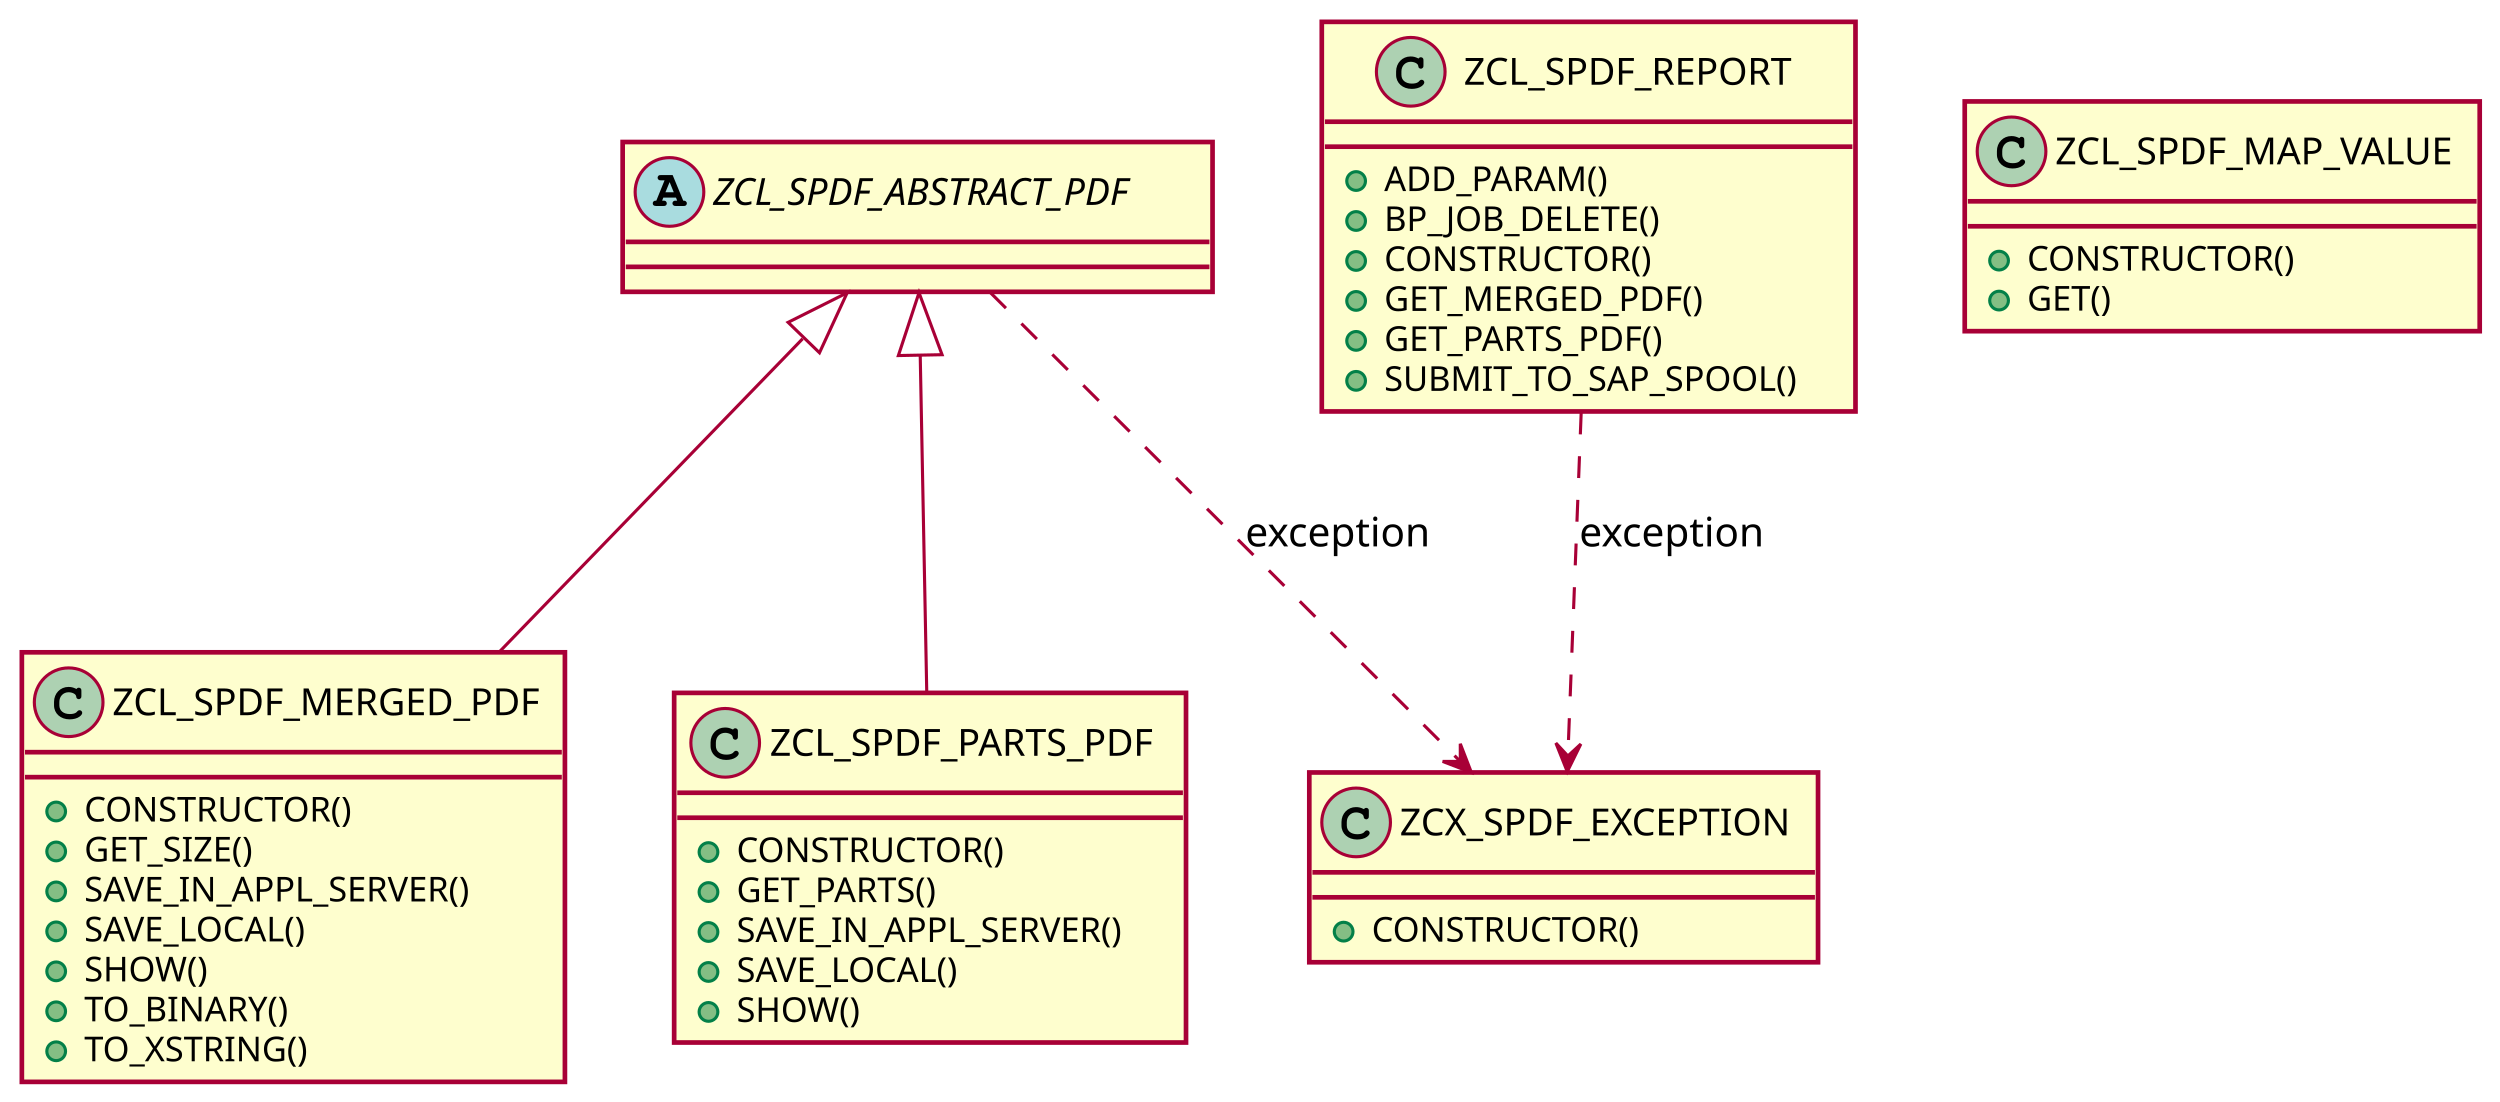
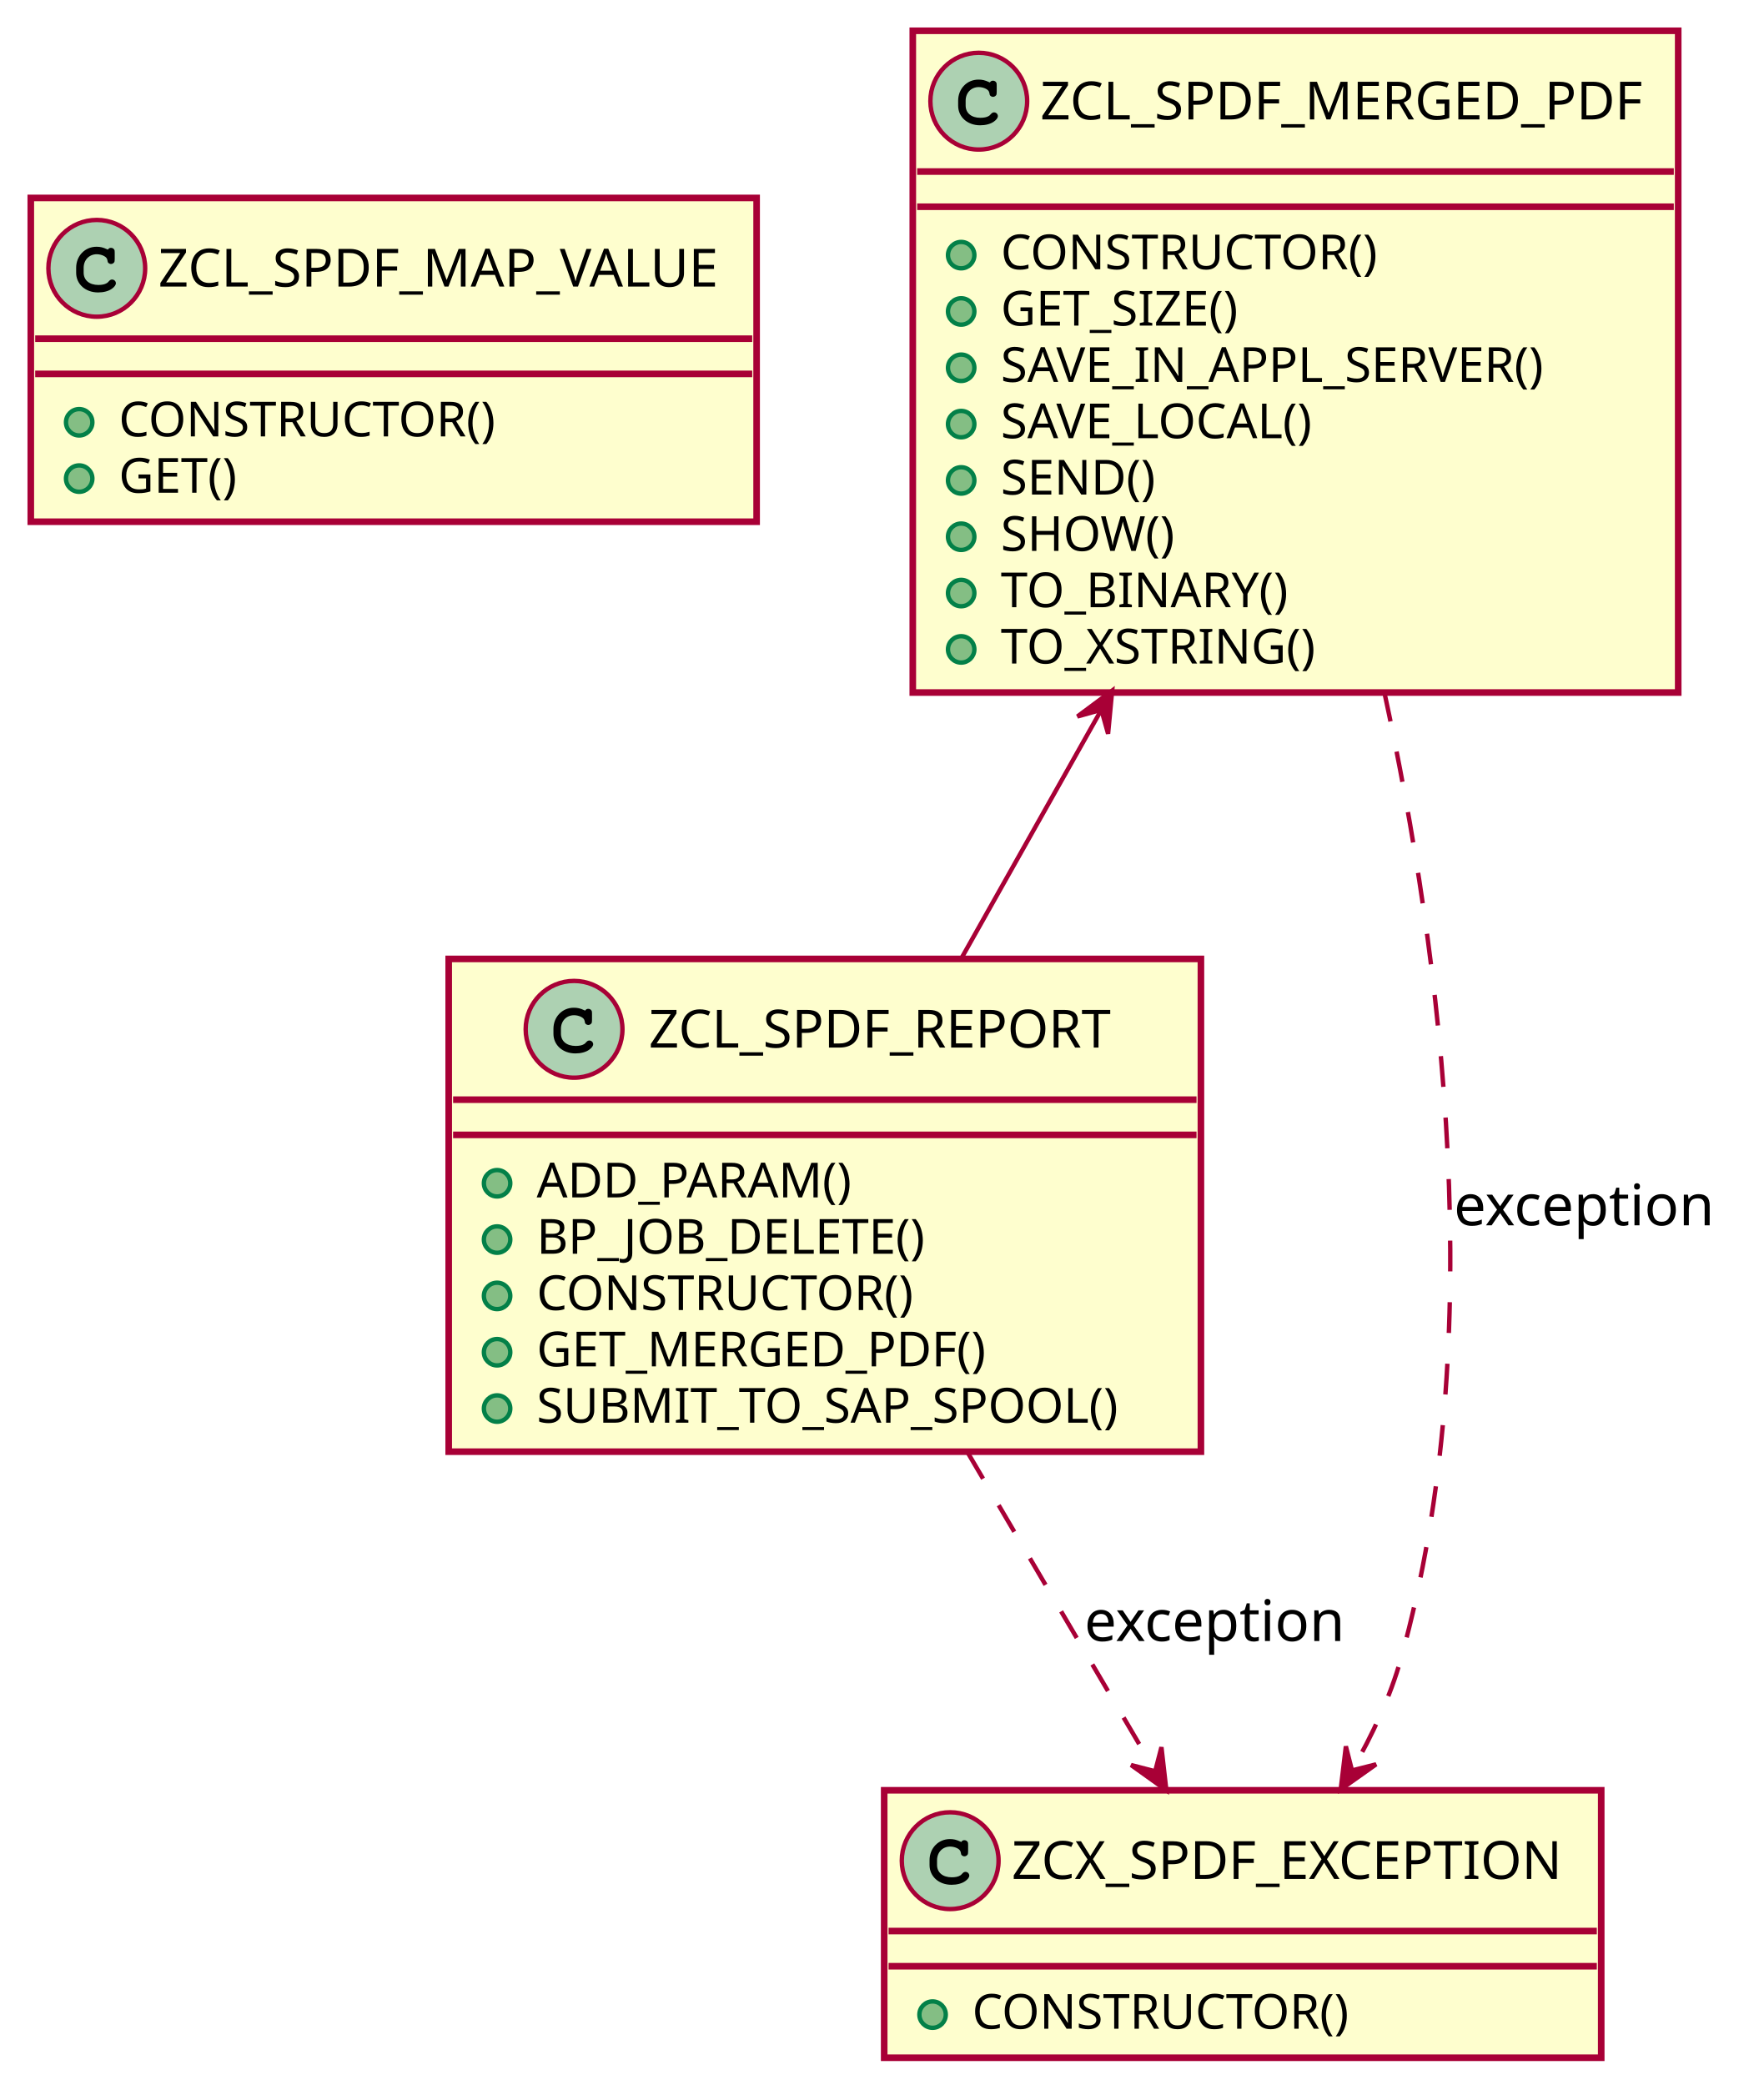
- <svg xmlns="http://www.w3.org/2000/svg" contentScriptType="application/ecmascript" contentStyleType="text/css" height="353px" preserveAspectRatio="none" style="width:801px;height:353px;background:#FFFFFF;" version="1.1" viewBox="0 0 801 353" width="801px" zoomAndPan="magnify">
+ <svg xmlns="http://www.w3.org/2000/svg" contentScriptType="application/ecmascript" contentStyleType="text/css" height="474px" preserveAspectRatio="none" style="width:401px;height:474px;background:#FFFFFF;" version="1.1" viewBox="0 0 401 474" width="401px" zoomAndPan="magnify">
  <defs />
  <g>
-     <rect codeLine="3" fill="#FEFECE" height="48" id="ZCL_SPDF_ABSTRACT_PDF" style="stroke:#A80036;stroke-width:1.5;" width="189" x="199.5" y="45.5" />
-     <ellipse cx="214.5" cy="61.5" fill="#A9DCDF" rx="11" ry="11" style="stroke:#A80036;stroke-width:1.0;" />
-     <path d="M216.578,63.312 L216.969,64.297 L216.578,64.297 C216.125,64.297 216.016,64.312 215.859,64.422 C215.609,64.578 215.453,64.859 215.453,65.156 C215.453,65.422 215.594,65.672 215.812,65.828 C215.953,65.953 216.156,66 216.578,66 L218.938,66 C219.297,66 219.516,65.969 219.656,65.875 C219.906,65.734 220.062,65.438 220.062,65.156 C220.062,64.875 219.922,64.625 219.703,64.469 C219.531,64.328 219.375,64.297 218.906,64.297 L215.516,56.094 L211.844,56.094 C211.391,56.094 211.266,56.109 211.109,56.203 C210.859,56.375 210.703,56.656 210.703,56.938 C210.703,57.219 210.844,57.469 211.062,57.641 C211.234,57.75 211.406,57.781 211.844,57.781 L212.922,57.781 L210.281,64.297 C209.859,64.297 209.703,64.312 209.547,64.422 C209.297,64.578 209.141,64.859 209.141,65.156 C209.141,65.719 209.516,66 210.266,66 L212.531,66 C212.891,66 213.109,65.969 213.234,65.875 C213.5,65.734 213.641,65.438 213.641,65.156 C213.641,64.875 213.516,64.625 213.297,64.453 C213.125,64.328 212.984,64.297 212.531,64.297 L212.141,64.297 L212.531,63.312 L216.578,63.312 Z M215.875,61.609 L213.203,61.609 L214.547,58.344 L215.875,61.609 Z " fill="#000000" />
-     <text fill="#000000" font-family="sans-serif" font-size="12" font-style="italic" lengthAdjust="spacing" textLength="157" x="228.5" y="65.654">ZCL_SPDF_ABSTRACT_PDF</text>
-     <line style="stroke:#A80036;stroke-width:1.5;" x1="200.5" x2="387.5" y1="77.5" y2="77.5" />
-     <line style="stroke:#A80036;stroke-width:1.5;" x1="200.5" x2="387.5" y1="85.5" y2="85.5" />
-     <rect codeLine="42" fill="#FEFECE" height="60.805" id="ZCX_SPDF_EXCEPTION" style="stroke:#A80036;stroke-width:1.5;" width="163" x="419.5" y="247.5" />
-     <ellipse cx="434.5" cy="263.5" fill="#ADD1B2" rx="11" ry="11" style="stroke:#A80036;stroke-width:1.0;" />
-     <path d="M436.844,259.172 C435.906,258.734 435.312,258.594 434.438,258.594 C431.812,258.594 429.812,260.672 429.812,263.391 L429.812,264.516 C429.812,267.094 431.922,268.984 434.812,268.984 C436.031,268.984 437.188,268.688 437.938,268.141 C438.516,267.734 438.844,267.281 438.844,266.891 C438.844,266.438 438.453,266.047 437.984,266.047 C437.766,266.047 437.562,266.125 437.375,266.312 C436.922,266.797 436.922,266.797 436.734,266.891 C436.312,267.156 435.625,267.281 434.859,267.281 C432.812,267.281 431.516,266.188 431.516,264.484 L431.516,263.391 C431.516,261.609 432.766,260.297 434.5,260.297 C435.078,260.297 435.688,260.453 436.156,260.703 C436.641,260.984 436.812,261.203 436.906,261.609 C436.969,262.016 437,262.141 437.141,262.266 C437.281,262.406 437.516,262.516 437.734,262.516 C438,262.516 438.266,262.375 438.438,262.156 C438.547,262 438.578,261.812 438.578,261.391 L438.578,259.969 C438.578,259.531 438.562,259.406 438.469,259.25 C438.312,258.984 438.031,258.844 437.734,258.844 C437.438,258.844 437.234,258.938 437.016,259.25 L436.844,259.172 Z " fill="#000000" />
-     <text fill="#000000" font-family="sans-serif" font-size="12" lengthAdjust="spacing" textLength="131" x="448.5" y="267.654">ZCX_SPDF_EXCEPTION</text>
-     <line style="stroke:#A80036;stroke-width:1.5;" x1="420.5" x2="581.5" y1="279.5" y2="279.5" />
-     <line style="stroke:#A80036;stroke-width:1.5;" x1="420.5" x2="581.5" y1="287.5" y2="287.5" />
-     <ellipse cx="430.5" cy="298.5" fill="#84BE84" rx="3" ry="3" style="stroke:#038048;stroke-width:1.0;" />
-     <text fill="#000000" font-family="sans-serif" font-size="11" lengthAdjust="spacing" textLength="94" x="439.5" y="301.71">CONSTRUCTOR()</text>
-     <rect codeLine="7" fill="#FEFECE" height="73.609" id="ZCL_SPDF_MAP_VALUE" style="stroke:#A80036;stroke-width:1.5;" width="165" x="629.5" y="32.5" />
-     <ellipse cx="644.5" cy="48.5" fill="#ADD1B2" rx="11" ry="11" style="stroke:#A80036;stroke-width:1.0;" />
-     <path d="M646.844,44.172 C645.906,43.734 645.312,43.594 644.438,43.594 C641.812,43.594 639.812,45.672 639.812,48.391 L639.812,49.516 C639.812,52.094 641.922,53.984 644.812,53.984 C646.031,53.984 647.188,53.688 647.938,53.141 C648.516,52.734 648.844,52.281 648.844,51.891 C648.844,51.438 648.453,51.047 647.984,51.047 C647.766,51.047 647.562,51.125 647.375,51.312 C646.922,51.797 646.922,51.797 646.734,51.891 C646.312,52.156 645.625,52.281 644.859,52.281 C642.812,52.281 641.516,51.188 641.516,49.484 L641.516,48.391 C641.516,46.609 642.766,45.297 644.5,45.297 C645.078,45.297 645.688,45.453 646.156,45.703 C646.641,45.984 646.812,46.203 646.906,46.609 C646.969,47.016 647,47.141 647.141,47.266 C647.281,47.406 647.516,47.516 647.734,47.516 C648,47.516 648.266,47.375 648.438,47.156 C648.547,47 648.578,46.812 648.578,46.391 L648.578,44.969 C648.578,44.531 648.562,44.406 648.469,44.25 C648.312,43.984 648.031,43.844 647.734,43.844 C647.438,43.844 647.234,43.938 647.016,44.25 L646.844,44.172 Z " fill="#000000" />
-     <text fill="#000000" font-family="sans-serif" font-size="12" lengthAdjust="spacing" textLength="133" x="658.5" y="52.654">ZCL_SPDF_MAP_VALUE</text>
-     <line style="stroke:#A80036;stroke-width:1.5;" x1="630.5" x2="793.5" y1="64.5" y2="64.5" />
-     <line style="stroke:#A80036;stroke-width:1.5;" x1="630.5" x2="793.5" y1="72.5" y2="72.5" />
-     <ellipse cx="640.5" cy="83.5" fill="#84BE84" rx="3" ry="3" style="stroke:#038048;stroke-width:1.0;" />
-     <text fill="#000000" font-family="sans-serif" font-size="11" lengthAdjust="spacing" textLength="94" x="649.5" y="86.71">CONSTRUCTOR()</text>
-     <ellipse cx="640.5" cy="96.305" fill="#84BE84" rx="3" ry="3" style="stroke:#038048;stroke-width:1.0;" />
-     <text fill="#000000" font-family="sans-serif" font-size="11" lengthAdjust="spacing" textLength="31" x="649.5" y="99.515">GET()</text>
-     <rect codeLine="12" fill="#FEFECE" height="137.633" id="ZCL_SPDF_MERGED_PDF" style="stroke:#A80036;stroke-width:1.5;" width="174" x="7" y="209" />
-     <ellipse cx="22" cy="225" fill="#ADD1B2" rx="11" ry="11" style="stroke:#A80036;stroke-width:1.0;" />
-     <path d="M24.344,220.672 C23.406,220.234 22.812,220.094 21.938,220.094 C19.312,220.094 17.312,222.172 17.312,224.891 L17.312,226.016 C17.312,228.594 19.422,230.484 22.312,230.484 C23.531,230.484 24.688,230.188 25.438,229.641 C26.016,229.234 26.344,228.781 26.344,228.391 C26.344,227.938 25.953,227.547 25.484,227.547 C25.266,227.547 25.062,227.625 24.875,227.812 C24.422,228.297 24.422,228.297 24.234,228.391 C23.812,228.656 23.125,228.781 22.359,228.781 C20.312,228.781 19.016,227.688 19.016,225.984 L19.016,224.891 C19.016,223.109 20.266,221.797 22,221.797 C22.578,221.797 23.188,221.953 23.656,222.203 C24.141,222.484 24.312,222.703 24.406,223.109 C24.469,223.516 24.5,223.641 24.641,223.766 C24.781,223.906 25.016,224.016 25.234,224.016 C25.5,224.016 25.766,223.875 25.938,223.656 C26.047,223.5 26.078,223.312 26.078,222.891 L26.078,221.469 C26.078,221.031 26.062,220.906 25.969,220.75 C25.812,220.484 25.531,220.344 25.234,220.344 C24.938,220.344 24.734,220.438 24.516,220.75 L24.344,220.672 Z " fill="#000000" />
-     <text fill="#000000" font-family="sans-serif" font-size="12" lengthAdjust="spacing" textLength="142" x="36" y="229.154">ZCL_SPDF_MERGED_PDF</text>
-     <line style="stroke:#A80036;stroke-width:1.5;" x1="8" x2="180" y1="241" y2="241" />
-     <line style="stroke:#A80036;stroke-width:1.5;" x1="8" x2="180" y1="249" y2="249" />
-     <ellipse cx="18" cy="260" fill="#84BE84" rx="3" ry="3" style="stroke:#038048;stroke-width:1.0;" />
-     <text fill="#000000" font-family="sans-serif" font-size="11" lengthAdjust="spacing" textLength="94" x="27" y="263.21">CONSTRUCTOR()</text>
-     <ellipse cx="18" cy="272.805" fill="#84BE84" rx="3" ry="3" style="stroke:#038048;stroke-width:1.0;" />
-     <text fill="#000000" font-family="sans-serif" font-size="11" lengthAdjust="spacing" textLength="63" x="27" y="276.015">GET_SIZE()</text>
-     <ellipse cx="18" cy="285.609" fill="#84BE84" rx="3" ry="3" style="stroke:#038048;stroke-width:1.0;" />
-     <text fill="#000000" font-family="sans-serif" font-size="11" lengthAdjust="spacing" textLength="138" x="27" y="288.82">SAVE_IN_APPL_SERVER()</text>
-     <ellipse cx="18" cy="298.414" fill="#84BE84" rx="3" ry="3" style="stroke:#038048;stroke-width:1.0;" />
-     <text fill="#000000" font-family="sans-serif" font-size="11" lengthAdjust="spacing" textLength="82" x="27" y="301.625">SAVE_LOCAL()</text>
-     <ellipse cx="18" cy="311.219" fill="#84BE84" rx="3" ry="3" style="stroke:#038048;stroke-width:1.0;" />
-     <text fill="#000000" font-family="sans-serif" font-size="11" lengthAdjust="spacing" textLength="44" x="27" y="314.429">SHOW()</text>
-     <ellipse cx="18" cy="324.023" fill="#84BE84" rx="3" ry="3" style="stroke:#038048;stroke-width:1.0;" />
-     <text fill="#000000" font-family="sans-serif" font-size="11" lengthAdjust="spacing" textLength="71" x="27" y="327.234">TO_BINARY()</text>
-     <ellipse cx="18" cy="336.828" fill="#84BE84" rx="3" ry="3" style="stroke:#038048;stroke-width:1.0;" />
-     <text fill="#000000" font-family="sans-serif" font-size="11" lengthAdjust="spacing" textLength="80" x="27" y="340.039">TO_XSTRING()</text>
-     <rect codeLine="23" fill="#FEFECE" height="112.023" id="ZCL_SPDF_PARTS_PDF" style="stroke:#A80036;stroke-width:1.5;" width="164" x="216" y="222" />
-     <ellipse cx="232.35" cy="238" fill="#ADD1B2" rx="11" ry="11" style="stroke:#A80036;stroke-width:1.0;" />
-     <path d="M234.694,233.672 C233.756,233.234 233.162,233.094 232.287,233.094 C229.662,233.094 227.662,235.172 227.662,237.891 L227.662,239.016 C227.662,241.594 229.772,243.484 232.662,243.484 C233.881,243.484 235.037,243.188 235.787,242.641 C236.366,242.234 236.694,241.781 236.694,241.391 C236.694,240.938 236.303,240.547 235.834,240.547 C235.616,240.547 235.412,240.625 235.225,240.812 C234.772,241.297 234.772,241.297 234.584,241.391 C234.162,241.656 233.475,241.781 232.709,241.781 C230.662,241.781 229.366,240.688 229.366,238.984 L229.366,237.891 C229.366,236.109 230.616,234.797 232.35,234.797 C232.928,234.797 233.537,234.953 234.006,235.203 C234.491,235.484 234.662,235.703 234.756,236.109 C234.819,236.516 234.85,236.641 234.991,236.766 C235.131,236.906 235.366,237.016 235.584,237.016 C235.85,237.016 236.116,236.875 236.287,236.656 C236.397,236.5 236.428,236.312 236.428,235.891 L236.428,234.469 C236.428,234.031 236.412,233.906 236.319,233.75 C236.162,233.484 235.881,233.344 235.584,233.344 C235.287,233.344 235.084,233.438 234.866,233.75 L234.694,233.672 Z " fill="#000000" />
-     <text fill="#000000" font-family="sans-serif" font-size="12" lengthAdjust="spacing" textLength="129" x="246.65" y="242.154">ZCL_SPDF_PARTS_PDF</text>
-     <line style="stroke:#A80036;stroke-width:1.5;" x1="217" x2="379" y1="254" y2="254" />
-     <line style="stroke:#A80036;stroke-width:1.5;" x1="217" x2="379" y1="262" y2="262" />
-     <ellipse cx="227" cy="273" fill="#84BE84" rx="3" ry="3" style="stroke:#038048;stroke-width:1.0;" />
-     <text fill="#000000" font-family="sans-serif" font-size="11" lengthAdjust="spacing" textLength="94" x="236" y="276.21">CONSTRUCTOR()</text>
-     <ellipse cx="227" cy="285.805" fill="#84BE84" rx="3" ry="3" style="stroke:#038048;stroke-width:1.0;" />
-     <text fill="#000000" font-family="sans-serif" font-size="11" lengthAdjust="spacing" textLength="73" x="236" y="289.015">GET_PARTS()</text>
-     <ellipse cx="227" cy="298.609" fill="#84BE84" rx="3" ry="3" style="stroke:#038048;stroke-width:1.0;" />
-     <text fill="#000000" font-family="sans-serif" font-size="11" lengthAdjust="spacing" textLength="138" x="236" y="301.82">SAVE_IN_APPL_SERVER()</text>
-     <ellipse cx="227" cy="311.414" fill="#84BE84" rx="3" ry="3" style="stroke:#038048;stroke-width:1.0;" />
-     <text fill="#000000" font-family="sans-serif" font-size="11" lengthAdjust="spacing" textLength="82" x="236" y="314.625">SAVE_LOCAL()</text>
-     <ellipse cx="227" cy="324.219" fill="#84BE84" rx="3" ry="3" style="stroke:#038048;stroke-width:1.0;" />
-     <text fill="#000000" font-family="sans-serif" font-size="11" lengthAdjust="spacing" textLength="44" x="236" y="327.429">SHOW()</text>
-     <rect codeLine="32" fill="#FEFECE" height="124.828" id="ZCL_SPDF_REPORT" style="stroke:#A80036;stroke-width:1.5;" width="171" x="423.5" y="7" />
-     <ellipse cx="452" cy="23" fill="#ADD1B2" rx="11" ry="11" style="stroke:#A80036;stroke-width:1.0;" />
-     <path d="M454.344,18.672 C453.406,18.234 452.812,18.094 451.938,18.094 C449.312,18.094 447.312,20.172 447.312,22.891 L447.312,24.016 C447.312,26.594 449.422,28.484 452.312,28.484 C453.531,28.484 454.688,28.188 455.438,27.641 C456.016,27.234 456.344,26.781 456.344,26.391 C456.344,25.938 455.953,25.547 455.484,25.547 C455.266,25.547 455.062,25.625 454.875,25.812 C454.422,26.297 454.422,26.297 454.234,26.391 C453.812,26.656 453.125,26.781 452.359,26.781 C450.312,26.781 449.016,25.688 449.016,23.984 L449.016,22.891 C449.016,21.109 450.266,19.797 452,19.797 C452.578,19.797 453.188,19.953 453.656,20.203 C454.141,20.484 454.312,20.703 454.406,21.109 C454.469,21.516 454.5,21.641 454.641,21.766 C454.781,21.906 455.016,22.016 455.234,22.016 C455.5,22.016 455.766,21.875 455.938,21.656 C456.047,21.5 456.078,21.312 456.078,20.891 L456.078,19.469 C456.078,19.031 456.062,18.906 455.969,18.75 C455.812,18.484 455.531,18.344 455.234,18.344 C454.938,18.344 454.734,18.438 454.516,18.75 L454.344,18.672 Z " fill="#000000" />
-     <text fill="#000000" font-family="sans-serif" font-size="12" lengthAdjust="spacing" textLength="109" x="469" y="27.154">ZCL_SPDF_REPORT</text>
-     <line style="stroke:#A80036;stroke-width:1.5;" x1="424.5" x2="593.5" y1="39" y2="39" />
-     <line style="stroke:#A80036;stroke-width:1.5;" x1="424.5" x2="593.5" y1="47" y2="47" />
-     <ellipse cx="434.5" cy="58" fill="#84BE84" rx="3" ry="3" style="stroke:#038048;stroke-width:1.0;" />
-     <text fill="#000000" font-family="sans-serif" font-size="11" lengthAdjust="spacing" textLength="78" x="443.5" y="61.21">ADD_PARAM()</text>
-     <ellipse cx="434.5" cy="70.805" fill="#84BE84" rx="3" ry="3" style="stroke:#038048;stroke-width:1.0;" />
-     <text fill="#000000" font-family="sans-serif" font-size="11" lengthAdjust="spacing" textLength="97" x="443.5" y="74.015">BP_JOB_DELETE()</text>
-     <ellipse cx="434.5" cy="83.609" fill="#84BE84" rx="3" ry="3" style="stroke:#038048;stroke-width:1.0;" />
-     <text fill="#000000" font-family="sans-serif" font-size="11" lengthAdjust="spacing" textLength="94" x="443.5" y="86.82">CONSTRUCTOR()</text>
-     <ellipse cx="434.5" cy="96.414" fill="#84BE84" rx="3" ry="3" style="stroke:#038048;stroke-width:1.0;" />
-     <text fill="#000000" font-family="sans-serif" font-size="11" lengthAdjust="spacing" textLength="112" x="443.5" y="99.624">GET_MERGED_PDF()</text>
-     <ellipse cx="434.5" cy="109.219" fill="#84BE84" rx="3" ry="3" style="stroke:#038048;stroke-width:1.0;" />
-     <text fill="#000000" font-family="sans-serif" font-size="11" lengthAdjust="spacing" textLength="100" x="443.5" y="112.429">GET_PARTS_PDF()</text>
-     <ellipse cx="434.5" cy="122.023" fill="#84BE84" rx="3" ry="3" style="stroke:#038048;stroke-width:1.0;" />
-     <text fill="#000000" font-family="sans-serif" font-size="11" lengthAdjust="spacing" textLength="145" x="443.5" y="125.234">SUBMIT_TO_SAP_SPOOL()</text>
-     <path codeLine="5" d="M317.343,93.787 C354.087,130.442 425.559,201.741 467.69,243.77 " fill="none" id="ZCL_SPDF_ABSTRACT_PDF-to-ZCX_SPDF_EXCEPTION" style="stroke:#A80036;stroke-width:1.0;stroke-dasharray:7.0,7.0;" />
-     <polygon fill="#A80036" points="471.423,247.494,467.876,238.306,467.883,243.963,462.226,243.97,471.423,247.494" style="stroke:#A80036;stroke-width:1.0;" />
-     <text fill="#000000" font-family="sans-serif" font-size="13" lengthAdjust="spacing" textLength="63" x="399" y="175.067">exception</text>
-     <path codeLine="21" d="M257.169,108.528 C230.012,136.568 192.331,175.473 160.021,208.833 " fill="none" id="ZCL_SPDF_ABSTRACT_PDF-backto-ZCL_SPDF_MERGED_PDF" style="stroke:#A80036;stroke-width:1.0;" />
-     <polygon fill="none" points="252.504,103.283,271.446,93.787,262.56,113.023,252.504,103.283" style="stroke:#A80036;stroke-width:1.0;" />
-     <path codeLine="30" d="M294.841,113.895 C295.448,145.248 296.273,187.848 296.928,221.649 " fill="none" id="ZCL_SPDF_ABSTRACT_PDF-backto-ZCL_SPDF_PARTS_PDF" style="stroke:#A80036;stroke-width:1.0;" />
-     <polygon fill="none" points="287.84,113.919,294.451,93.787,301.837,113.647,287.84,113.919" style="stroke:#A80036;stroke-width:1.0;" />
-     <path codeLine="40" d="M506.611,132.177 C505.218,168.128 503.512,212.151 502.35,242.158 " fill="none" id="ZCL_SPDF_REPORT-to-ZCX_SPDF_EXCEPTION" style="stroke:#A80036;stroke-width:1.0;stroke-dasharray:7.0,7.0;" />
-     <polygon fill="#A80036" points="502.154,247.221,506.501,238.383,502.348,242.225,498.507,238.073,502.154,247.221" style="stroke:#A80036;stroke-width:1.0;" />
-     <text fill="#000000" font-family="sans-serif" font-size="13" lengthAdjust="spacing" textLength="63" x="506" y="175.067">exception</text>
+     <rect codeLine="3" fill="#FEFECE" height="73.609" id="ZCL_SPDF_MAP_VALUE" style="stroke:#A80036;stroke-width:1.5;" width="165" x="7" y="45" />
+     <ellipse cx="22" cy="61" fill="#ADD1B2" rx="11" ry="11" style="stroke:#A80036;stroke-width:1.0;" />
+     <path d="M24.344,56.672 C23.406,56.234 22.812,56.094 21.938,56.094 C19.312,56.094 17.312,58.172 17.312,60.891 L17.312,62.016 C17.312,64.594 19.422,66.484 22.312,66.484 C23.531,66.484 24.688,66.188 25.438,65.641 C26.016,65.234 26.344,64.781 26.344,64.391 C26.344,63.938 25.953,63.547 25.484,63.547 C25.266,63.547 25.062,63.625 24.875,63.812 C24.422,64.297 24.422,64.297 24.234,64.391 C23.812,64.656 23.125,64.781 22.359,64.781 C20.312,64.781 19.016,63.688 19.016,61.984 L19.016,60.891 C19.016,59.109 20.266,57.797 22,57.797 C22.578,57.797 23.188,57.953 23.656,58.203 C24.141,58.484 24.312,58.703 24.406,59.109 C24.469,59.516 24.5,59.641 24.641,59.766 C24.781,59.906 25.016,60.016 25.234,60.016 C25.5,60.016 25.766,59.875 25.938,59.656 C26.047,59.5 26.078,59.312 26.078,58.891 L26.078,57.469 C26.078,57.031 26.062,56.906 25.969,56.75 C25.812,56.484 25.531,56.344 25.234,56.344 C24.938,56.344 24.734,56.438 24.516,56.75 L24.344,56.672 Z " fill="#000000" />
+     <text fill="#000000" font-family="sans-serif" font-size="12" lengthAdjust="spacing" textLength="133" x="36" y="65.154">ZCL_SPDF_MAP_VALUE</text>
+     <line style="stroke:#A80036;stroke-width:1.5;" x1="8" x2="171" y1="77" y2="77" />
+     <line style="stroke:#A80036;stroke-width:1.5;" x1="8" x2="171" y1="85" y2="85" />
+     <ellipse cx="18" cy="96" fill="#84BE84" rx="3" ry="3" style="stroke:#038048;stroke-width:1.0;" />
+     <text fill="#000000" font-family="sans-serif" font-size="11" lengthAdjust="spacing" textLength="94" x="27" y="99.21">CONSTRUCTOR()</text>
+     <ellipse cx="18" cy="108.805" fill="#84BE84" rx="3" ry="3" style="stroke:#038048;stroke-width:1.0;" />
+     <text fill="#000000" font-family="sans-serif" font-size="11" lengthAdjust="spacing" textLength="31" x="27" y="112.015">GET()</text>
+     <rect codeLine="8" fill="#FEFECE" height="150.438" id="ZCL_SPDF_MERGED_PDF" style="stroke:#A80036;stroke-width:1.5;" width="174" x="207.5" y="7" />
+     <ellipse cx="222.5" cy="23" fill="#ADD1B2" rx="11" ry="11" style="stroke:#A80036;stroke-width:1.0;" />
+     <path d="M224.844,18.672 C223.906,18.234 223.312,18.094 222.438,18.094 C219.812,18.094 217.812,20.172 217.812,22.891 L217.812,24.016 C217.812,26.594 219.922,28.484 222.812,28.484 C224.031,28.484 225.188,28.188 225.938,27.641 C226.516,27.234 226.844,26.781 226.844,26.391 C226.844,25.938 226.453,25.547 225.984,25.547 C225.766,25.547 225.562,25.625 225.375,25.812 C224.922,26.297 224.922,26.297 224.734,26.391 C224.312,26.656 223.625,26.781 222.859,26.781 C220.812,26.781 219.516,25.688 219.516,23.984 L219.516,22.891 C219.516,21.109 220.766,19.797 222.5,19.797 C223.078,19.797 223.688,19.953 224.156,20.203 C224.641,20.484 224.812,20.703 224.906,21.109 C224.969,21.516 225,21.641 225.141,21.766 C225.281,21.906 225.516,22.016 225.734,22.016 C226,22.016 226.266,21.875 226.438,21.656 C226.547,21.5 226.578,21.312 226.578,20.891 L226.578,19.469 C226.578,19.031 226.562,18.906 226.469,18.75 C226.312,18.484 226.031,18.344 225.734,18.344 C225.438,18.344 225.234,18.438 225.016,18.75 L224.844,18.672 Z " fill="#000000" />
+     <text fill="#000000" font-family="sans-serif" font-size="12" lengthAdjust="spacing" textLength="142" x="236.5" y="27.154">ZCL_SPDF_MERGED_PDF</text>
+     <line style="stroke:#A80036;stroke-width:1.5;" x1="208.5" x2="380.5" y1="39" y2="39" />
+     <line style="stroke:#A80036;stroke-width:1.5;" x1="208.5" x2="380.5" y1="47" y2="47" />
+     <ellipse cx="218.5" cy="58" fill="#84BE84" rx="3" ry="3" style="stroke:#038048;stroke-width:1.0;" />
+     <text fill="#000000" font-family="sans-serif" font-size="11" lengthAdjust="spacing" textLength="94" x="227.5" y="61.21">CONSTRUCTOR()</text>
+     <ellipse cx="218.5" cy="70.805" fill="#84BE84" rx="3" ry="3" style="stroke:#038048;stroke-width:1.0;" />
+     <text fill="#000000" font-family="sans-serif" font-size="11" lengthAdjust="spacing" textLength="63" x="227.5" y="74.015">GET_SIZE()</text>
+     <ellipse cx="218.5" cy="83.609" fill="#84BE84" rx="3" ry="3" style="stroke:#038048;stroke-width:1.0;" />
+     <text fill="#000000" font-family="sans-serif" font-size="11" lengthAdjust="spacing" textLength="138" x="227.5" y="86.82">SAVE_IN_APPL_SERVER()</text>
+     <ellipse cx="218.5" cy="96.414" fill="#84BE84" rx="3" ry="3" style="stroke:#038048;stroke-width:1.0;" />
+     <text fill="#000000" font-family="sans-serif" font-size="11" lengthAdjust="spacing" textLength="82" x="227.5" y="99.624">SAVE_LOCAL()</text>
+     <ellipse cx="218.5" cy="109.219" fill="#84BE84" rx="3" ry="3" style="stroke:#038048;stroke-width:1.0;" />
+     <text fill="#000000" font-family="sans-serif" font-size="11" lengthAdjust="spacing" textLength="40" x="227.5" y="112.429">SEND()</text>
+     <ellipse cx="218.5" cy="122.023" fill="#84BE84" rx="3" ry="3" style="stroke:#038048;stroke-width:1.0;" />
+     <text fill="#000000" font-family="sans-serif" font-size="11" lengthAdjust="spacing" textLength="44" x="227.5" y="125.234">SHOW()</text>
+     <ellipse cx="218.5" cy="134.828" fill="#84BE84" rx="3" ry="3" style="stroke:#038048;stroke-width:1.0;" />
+     <text fill="#000000" font-family="sans-serif" font-size="11" lengthAdjust="spacing" textLength="71" x="227.5" y="138.039">TO_BINARY()</text>
+     <ellipse cx="218.5" cy="147.633" fill="#84BE84" rx="3" ry="3" style="stroke:#038048;stroke-width:1.0;" />
+     <text fill="#000000" font-family="sans-serif" font-size="11" lengthAdjust="spacing" textLength="80" x="227.5" y="150.843">TO_XSTRING()</text>
+     <rect codeLine="21" fill="#FEFECE" height="112.023" id="ZCL_SPDF_REPORT" style="stroke:#A80036;stroke-width:1.5;" width="171" x="102" y="218" />
+     <ellipse cx="130.5" cy="234" fill="#ADD1B2" rx="11" ry="11" style="stroke:#A80036;stroke-width:1.0;" />
+     <path d="M132.844,229.672 C131.906,229.234 131.312,229.094 130.438,229.094 C127.812,229.094 125.812,231.172 125.812,233.891 L125.812,235.016 C125.812,237.594 127.922,239.484 130.812,239.484 C132.031,239.484 133.188,239.188 133.938,238.641 C134.516,238.234 134.844,237.781 134.844,237.391 C134.844,236.938 134.453,236.547 133.984,236.547 C133.766,236.547 133.562,236.625 133.375,236.812 C132.922,237.297 132.922,237.297 132.734,237.391 C132.312,237.656 131.625,237.781 130.859,237.781 C128.812,237.781 127.516,236.688 127.516,234.984 L127.516,233.891 C127.516,232.109 128.766,230.797 130.5,230.797 C131.078,230.797 131.688,230.953 132.156,231.203 C132.641,231.484 132.812,231.703 132.906,232.109 C132.969,232.516 133,232.641 133.141,232.766 C133.281,232.906 133.516,233.016 133.734,233.016 C134,233.016 134.266,232.875 134.438,232.656 C134.547,232.5 134.578,232.312 134.578,231.891 L134.578,230.469 C134.578,230.031 134.562,229.906 134.469,229.75 C134.312,229.484 134.031,229.344 133.734,229.344 C133.438,229.344 133.234,229.438 133.016,229.75 L132.844,229.672 Z " fill="#000000" />
+     <text fill="#000000" font-family="sans-serif" font-size="12" lengthAdjust="spacing" textLength="109" x="147.5" y="238.154">ZCL_SPDF_REPORT</text>
+     <line style="stroke:#A80036;stroke-width:1.5;" x1="103" x2="272" y1="250" y2="250" />
+     <line style="stroke:#A80036;stroke-width:1.5;" x1="103" x2="272" y1="258" y2="258" />
+     <ellipse cx="113" cy="269" fill="#84BE84" rx="3" ry="3" style="stroke:#038048;stroke-width:1.0;" />
+     <text fill="#000000" font-family="sans-serif" font-size="11" lengthAdjust="spacing" textLength="78" x="122" y="272.21">ADD_PARAM()</text>
+     <ellipse cx="113" cy="281.805" fill="#84BE84" rx="3" ry="3" style="stroke:#038048;stroke-width:1.0;" />
+     <text fill="#000000" font-family="sans-serif" font-size="11" lengthAdjust="spacing" textLength="97" x="122" y="285.015">BP_JOB_DELETE()</text>
+     <ellipse cx="113" cy="294.609" fill="#84BE84" rx="3" ry="3" style="stroke:#038048;stroke-width:1.0;" />
+     <text fill="#000000" font-family="sans-serif" font-size="11" lengthAdjust="spacing" textLength="94" x="122" y="297.82">CONSTRUCTOR()</text>
+     <ellipse cx="113" cy="307.414" fill="#84BE84" rx="3" ry="3" style="stroke:#038048;stroke-width:1.0;" />
+     <text fill="#000000" font-family="sans-serif" font-size="11" lengthAdjust="spacing" textLength="112" x="122" y="310.625">GET_MERGED_PDF()</text>
+     <ellipse cx="113" cy="320.219" fill="#84BE84" rx="3" ry="3" style="stroke:#038048;stroke-width:1.0;" />
+     <text fill="#000000" font-family="sans-serif" font-size="11" lengthAdjust="spacing" textLength="145" x="122" y="323.429">SUBMIT_TO_SAP_SPOOL()</text>
+     <rect codeLine="30" fill="#FEFECE" height="60.805" id="ZCX_SPDF_EXCEPTION" style="stroke:#A80036;stroke-width:1.5;" width="163" x="201" y="407" />
+     <ellipse cx="216" cy="423" fill="#ADD1B2" rx="11" ry="11" style="stroke:#A80036;stroke-width:1.0;" />
+     <path d="M218.344,418.672 C217.406,418.234 216.812,418.094 215.938,418.094 C213.312,418.094 211.312,420.172 211.312,422.891 L211.312,424.016 C211.312,426.594 213.422,428.484 216.312,428.484 C217.531,428.484 218.688,428.188 219.438,427.641 C220.016,427.234 220.344,426.781 220.344,426.391 C220.344,425.938 219.953,425.547 219.484,425.547 C219.266,425.547 219.062,425.625 218.875,425.812 C218.422,426.297 218.422,426.297 218.234,426.391 C217.812,426.656 217.125,426.781 216.359,426.781 C214.312,426.781 213.016,425.688 213.016,423.984 L213.016,422.891 C213.016,421.109 214.266,419.797 216,419.797 C216.578,419.797 217.188,419.953 217.656,420.203 C218.141,420.484 218.312,420.703 218.406,421.109 C218.469,421.516 218.5,421.641 218.641,421.766 C218.781,421.906 219.016,422.016 219.234,422.016 C219.5,422.016 219.766,421.875 219.938,421.656 C220.047,421.5 220.078,421.312 220.078,420.891 L220.078,419.469 C220.078,419.031 220.062,418.906 219.969,418.75 C219.812,418.484 219.531,418.344 219.234,418.344 C218.938,418.344 218.734,418.438 218.516,418.75 L218.344,418.672 Z " fill="#000000" />
+     <text fill="#000000" font-family="sans-serif" font-size="12" lengthAdjust="spacing" textLength="131" x="230" y="427.154">ZCX_SPDF_EXCEPTION</text>
+     <line style="stroke:#A80036;stroke-width:1.5;" x1="202" x2="363" y1="439" y2="439" />
+     <line style="stroke:#A80036;stroke-width:1.5;" x1="202" x2="363" y1="447" y2="447" />
+     <ellipse cx="212" cy="458" fill="#84BE84" rx="3" ry="3" style="stroke:#038048;stroke-width:1.0;" />
+     <text fill="#000000" font-family="sans-serif" font-size="11" lengthAdjust="spacing" textLength="94" x="221" y="461.21">CONSTRUCTOR()</text>
+     <path codeLine="18" d="M250.144,161.763 C239.553,180.569 228.471,200.249 218.622,217.737 " fill="none" id="ZCL_SPDF_MERGED_PDF-backto-ZCL_SPDF_REPORT" style="stroke:#A80036;stroke-width:1.0;" />
+     <polygon fill="#A80036" points="252.825,157.003,244.924,162.883,250.372,161.36,251.896,166.808,252.825,157.003" style="stroke:#A80036;stroke-width:1.0;" />
+     <path codeLine="19" d="M314.651,157.153 C327.701,217.432 338.832,304.118 318.5,377 C316.064,385.733 311.959,394.462 307.375,402.439 " fill="none" id="ZCL_SPDF_MERGED_PDF-to-ZCX_SPDF_EXCEPTION" style="stroke:#A80036;stroke-width:1.0;stroke-dasharray:7.0,7.0;" />
+     <polygon fill="#A80036" points="304.786,406.788,312.826,401.1,307.343,402.491,305.952,397.008,304.786,406.788" style="stroke:#A80036;stroke-width:1.0;" />
+     <text fill="#000000" font-family="sans-serif" font-size="13" lengthAdjust="spacing" textLength="63" x="330.5" y="278.567">exception</text>
+     <path codeLine="28" d="M219.928,330.127 C234.079,354.185 250.222,381.627 262.566,402.612 " fill="none" id="ZCL_SPDF_REPORT-to-ZCX_SPDF_EXCEPTION" style="stroke:#A80036;stroke-width:1.0;stroke-dasharray:7.0,7.0;" />
+     <polygon fill="#A80036" points="265.14,406.988,264.025,397.203,262.605,402.679,257.129,401.259,265.14,406.988" style="stroke:#A80036;stroke-width:1.0;" />
+     <text fill="#000000" font-family="sans-serif" font-size="13" lengthAdjust="spacing" textLength="63" x="246.5" y="373.067">exception</text>
  </g>
</svg>
